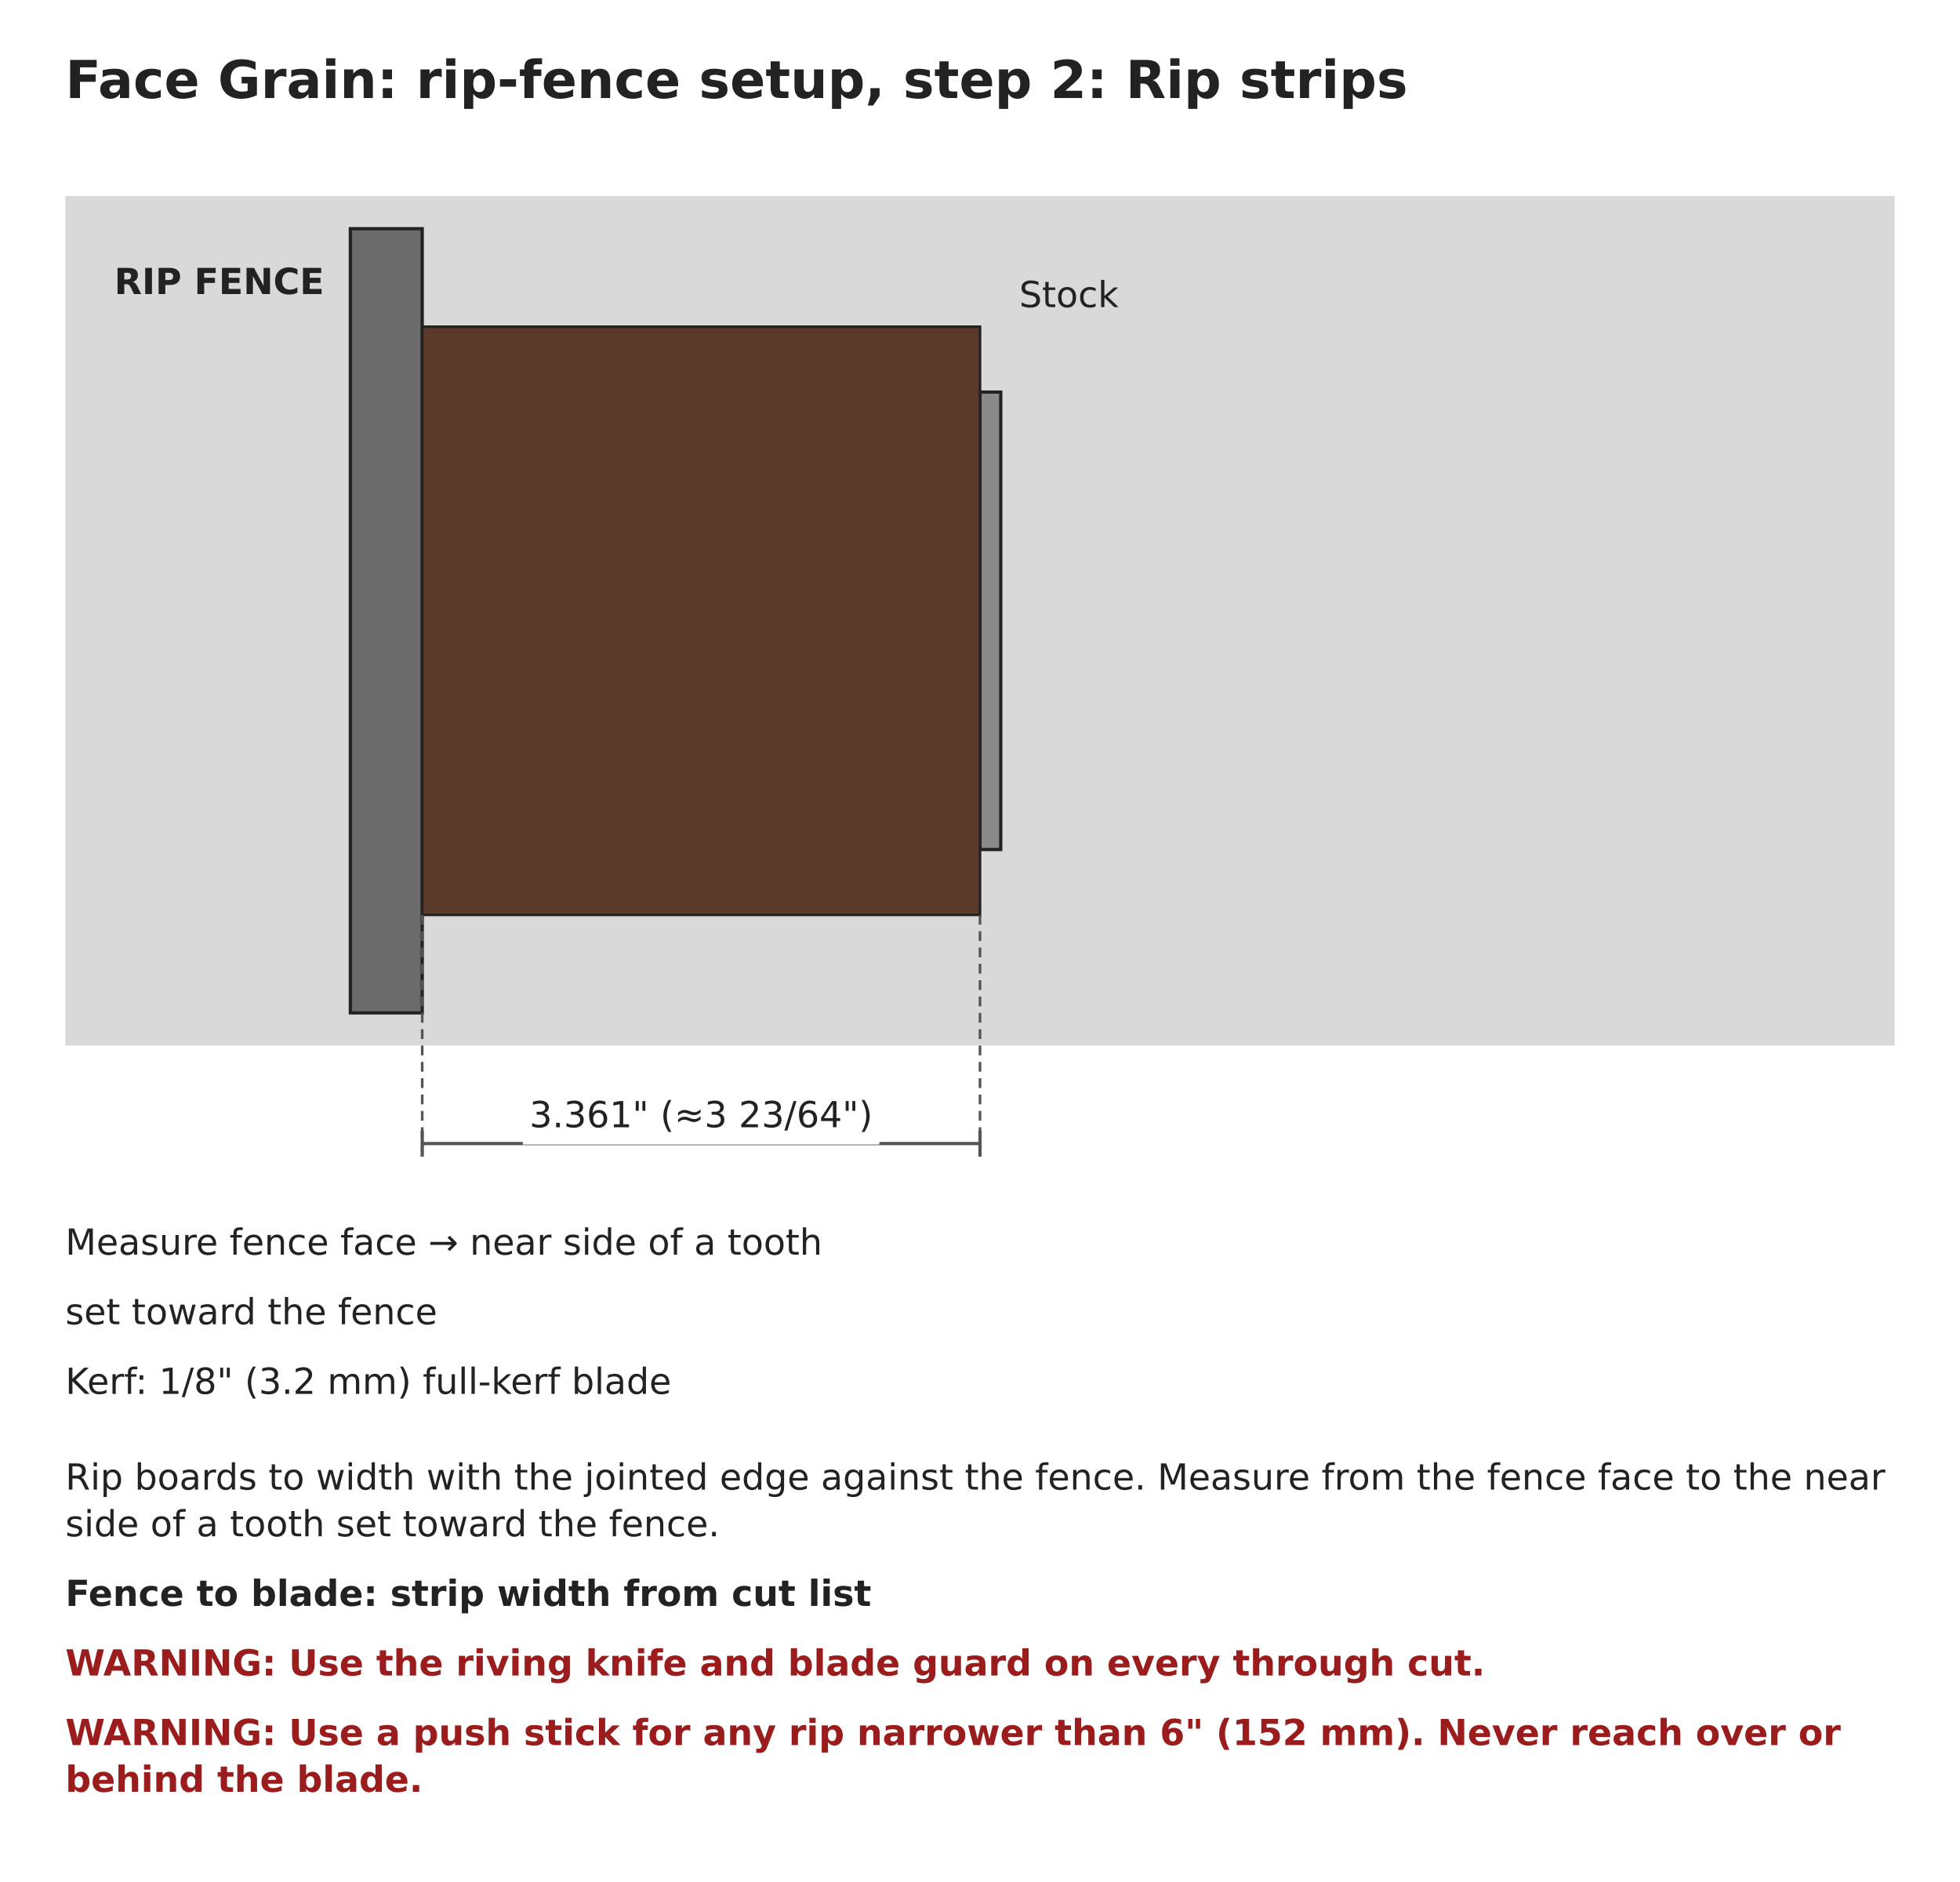
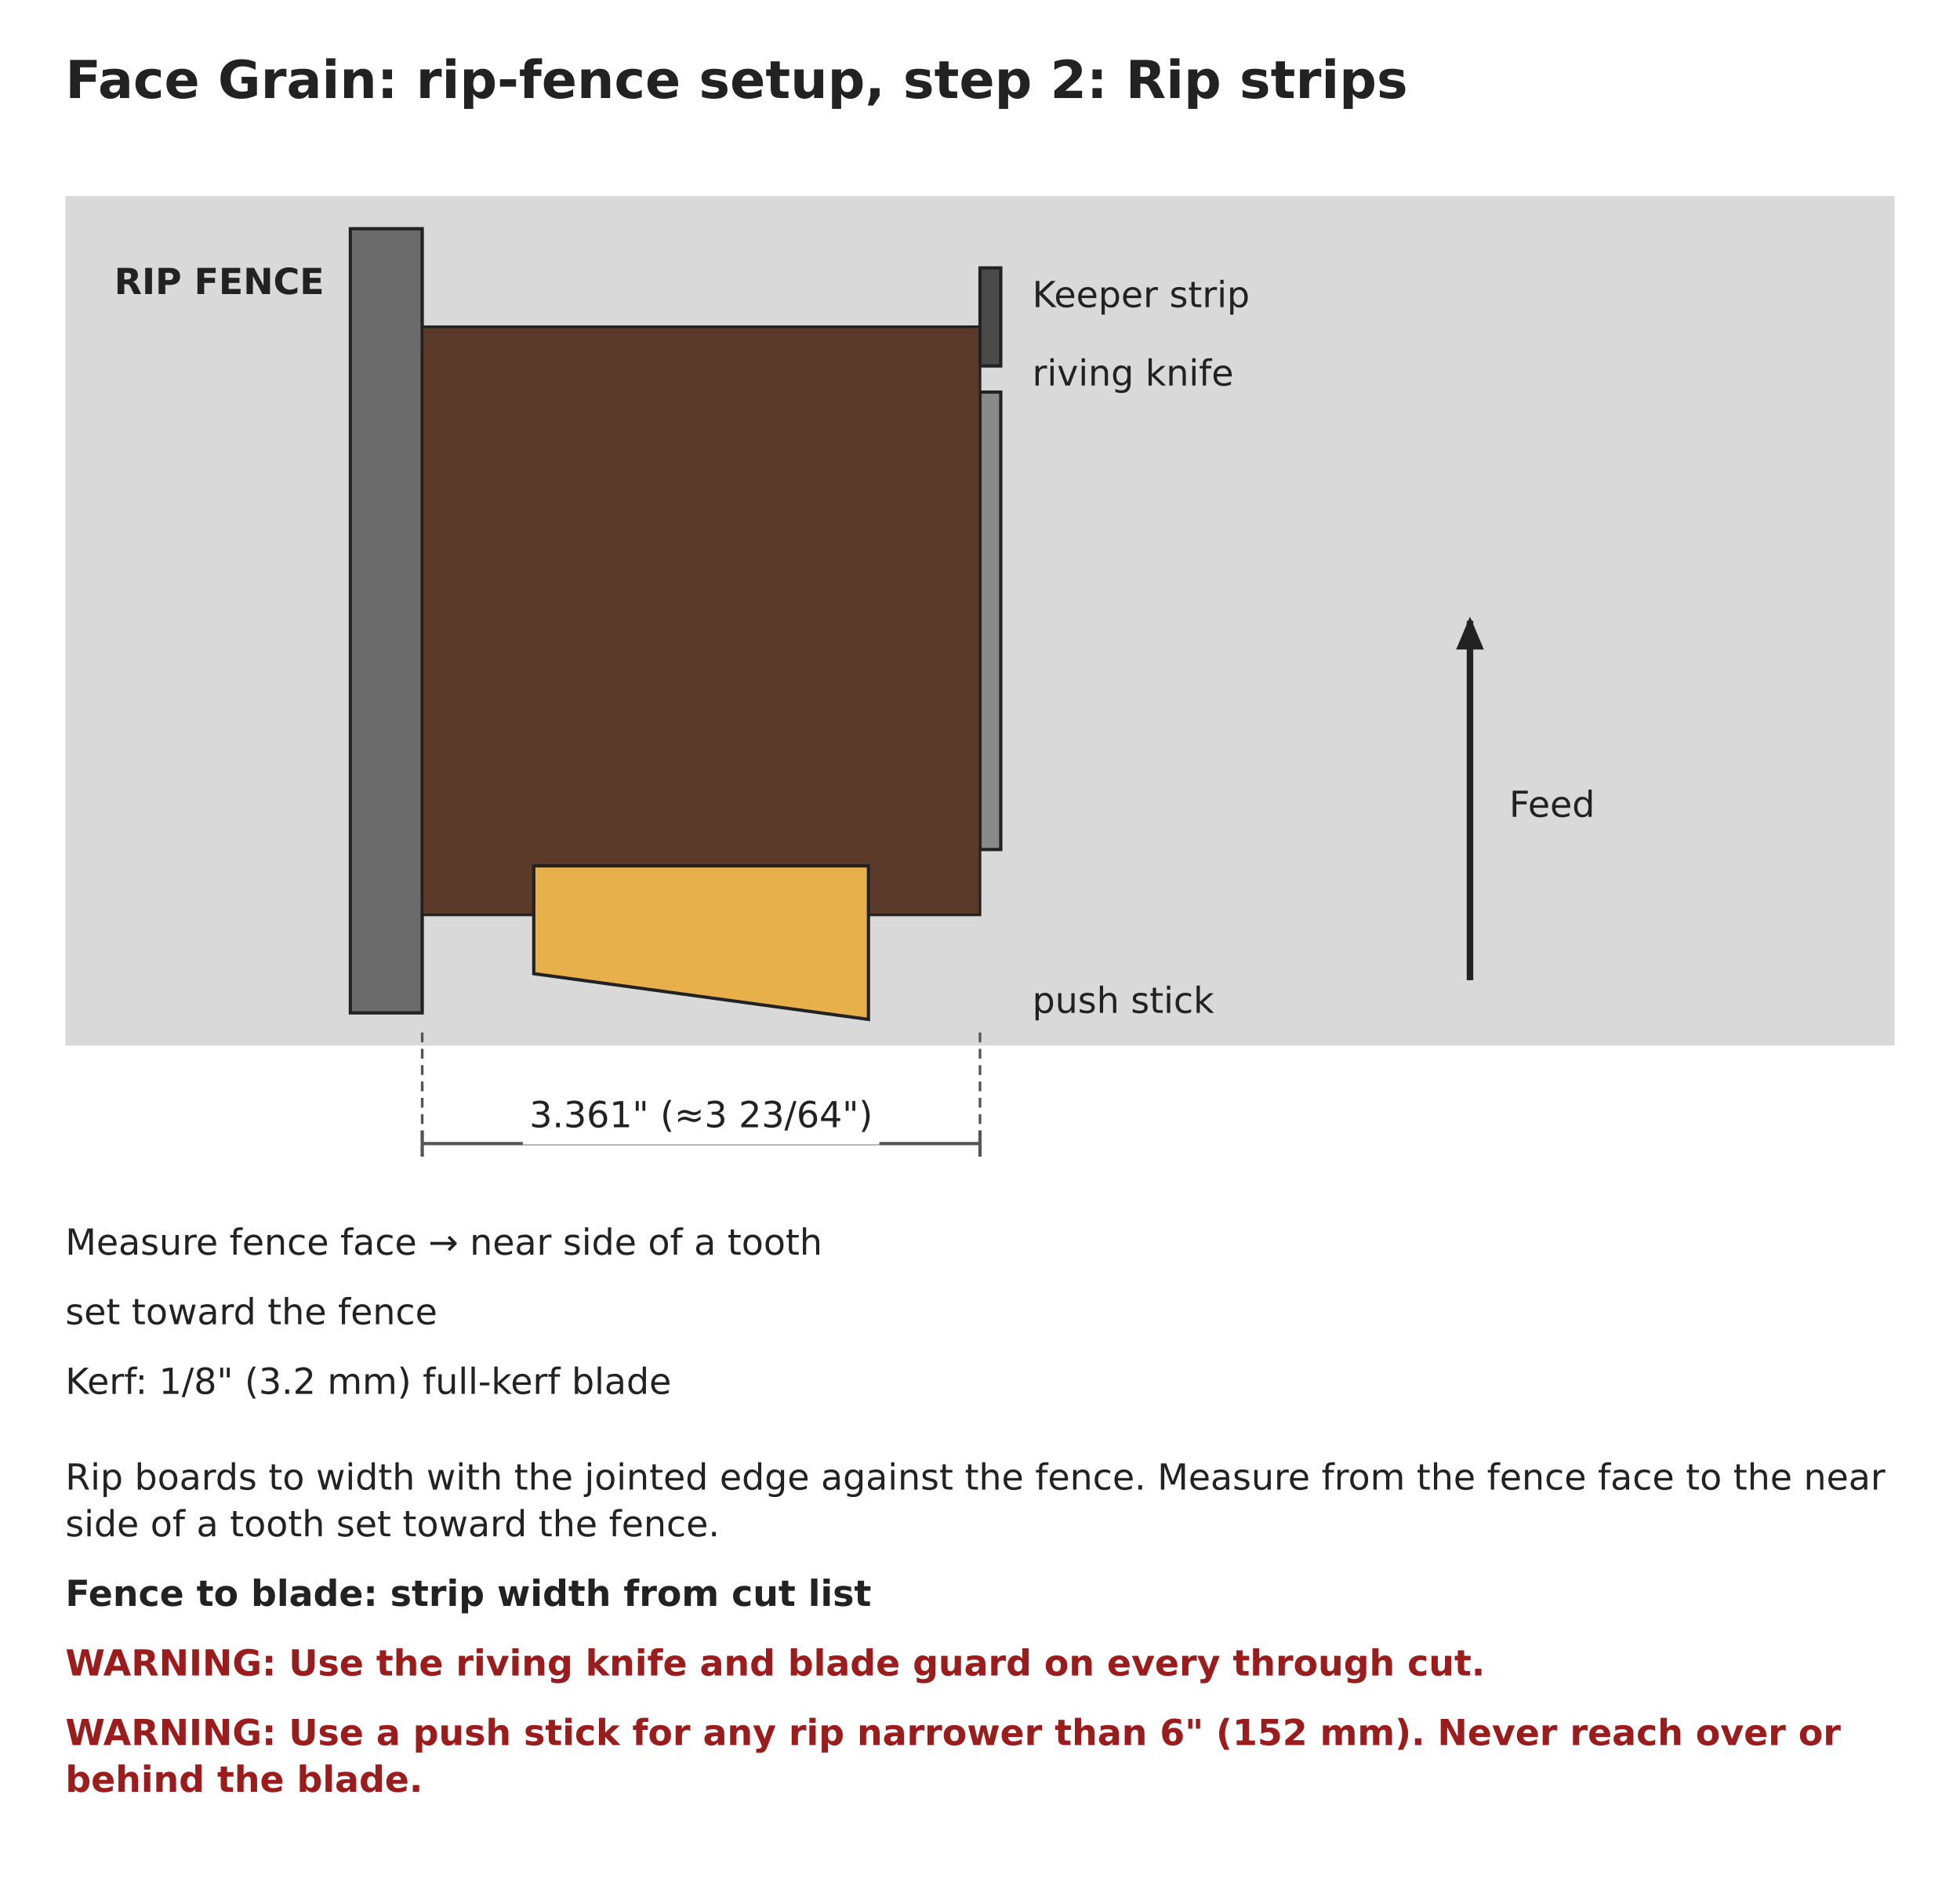
<svg xmlns="http://www.w3.org/2000/svg" width="600" height="576" viewBox="0 0 600 576" data-figure="rip-fence-setup">
  <rect data-bg="1" x="0" y="0" width="600" height="576" fill="#FFFFFF" />
  <text x="20.00" y="30.00" font-family="DejaVu Sans" font-size="16" fill="#222222" font-weight="bold">
    <tspan x="20.00" y="30.00">Face Grain: rip-fence setup, step 2: Rip strips</tspan>
  </text>
  <rect data-panel="saw-table" x="20.00" y="60.00" width="560.00" height="260.00" fill="#D9D9D9" />
  <rect x="300.00" y="120.00" width="6.35" height="140.00" rx="0.00" fill="#8A8A8A" stroke="#222222" stroke-width="1" />
  <rect x="107.25" y="70.00" width="22.00" height="240.00" rx="0.00" fill="#6B6B6B" stroke="#222222" stroke-width="1" />
  <rect x="129.25" y="100.00" width="170.75" height="180.00" rx="0.00" fill="#5B3A29" stroke="#222222" stroke-width="0.8" />
-   <text x="312.00" y="94.00" font-family="DejaVu Sans" font-size="11" fill="#222222">
-     <tspan x="312.00" y="94.00">Stock</tspan>
+   <text x="316.00" y="94.00" font-family="DejaVu Sans" font-size="11" fill="#222222">
+     <tspan x="316.00" y="94.00">Keeper strip</tspan>
+   </text>
+   <rect x="300.00" y="82.00" width="6.35" height="30.00" rx="0.00" fill="#4A4A4A" stroke="#222222" stroke-width="1" />
+   <text x="316.00" y="118.00" font-family="DejaVu Sans" font-size="11" fill="#222222">
+     <tspan x="316.00" y="118.00">riving knife</tspan>
+   </text>
+   <polygon points="163.40,265.00 265.85,265.00 265.85,312.00 163.40,298.00" fill="#E8B04A" stroke="#222222" stroke-width="1" />
+   <text x="316.00" y="310.00" font-family="DejaVu Sans" font-size="11" fill="#222222">
+     <tspan x="316.00" y="310.00">push stick</tspan>
+   </text>
+   <line x1="450.00" y1="300.00" x2="450.00" y2="190.00" stroke="#222222" stroke-width="2" />
+   <polygon points="450.00,190.00 453.50,198.29 446.50,198.29" fill="#222222" stroke="#222222" stroke-width="1" />
+   <text x="462.00" y="250.00" font-family="DejaVu Sans" font-size="11" fill="#222222">
+     <tspan x="462.00" y="250.00">Feed</tspan>
  </text>
  <text x="99.25" y="90.00" font-family="DejaVu Sans" font-size="11" fill="#222222" text-anchor="end" font-weight="bold">
    <tspan x="99.25" y="90.00">RIP FENCE</tspan>
  </text>
-   <line x1="129.25" y1="280.00" x2="129.25" y2="354.00" stroke="#555" stroke-width="0.8" stroke-dasharray="3,2" data-dim="1" />
-   <line x1="300.00" y1="280.00" x2="300.00" y2="354.00" stroke="#555" stroke-width="0.8" stroke-dasharray="3,2" data-dim="1" />
+   <line x1="129.25" y1="316.00" x2="129.25" y2="354.00" stroke="#555" stroke-width="0.8" stroke-dasharray="3,2" data-dim="1" />
+   <line x1="300.00" y1="316.00" x2="300.00" y2="354.00" stroke="#555" stroke-width="0.8" stroke-dasharray="3,2" data-dim="1" />
  <line x1="129.25" y1="350.00" x2="300.00" y2="350.00" stroke="#555" stroke-width="1" data-dim="1" />
  <line x1="129.25" y1="346.00" x2="129.25" y2="354.00" stroke="#555" stroke-width="1" data-dim="1" />
  <line x1="300.00" y1="346.00" x2="300.00" y2="354.00" stroke="#555" stroke-width="1" data-dim="1" />
  <rect data-patch="1" x="160.05" y="332.00" width="109.14" height="18.30" fill="#FFFFFF" />
  <text x="214.62" y="345.00" font-family="DejaVu Sans" font-size="11" fill="#222222" text-anchor="middle" data-dim="1" data-src="cutList.0.text.width">
    <tspan x="214.62" y="345.00">3.361" (≈3 23/64")</tspan>
  </text>
  <text x="20.00" y="384.00" font-family="DejaVu Sans" font-size="11" fill="#222222">
    <tspan x="20.00" y="384.00">Measure fence face → near side of a tooth</tspan>
  </text>
  <text x="20.00" y="405.30" font-family="DejaVu Sans" font-size="11" fill="#222222">
    <tspan x="20.00" y="405.30">set toward the fence</tspan>
  </text>
  <text x="20.00" y="426.60" font-family="DejaVu Sans" font-size="11" fill="#222222">
    <tspan x="20.00" y="426.60">Kerf: 1/8" (3.2 mm) full-kerf blade</tspan>
  </text>
  <text x="20.00" y="455.90" font-family="DejaVu Sans" font-size="11" fill="#222222" data-src="catalog.steps.1.description">
    <tspan x="20.00" y="455.90">Rip boards to width with the jointed edge against the fence. Measure from the fence face to the near</tspan>
    <tspan x="20.00" y="470.20">side of a tooth set toward the fence.</tspan>
  </text>
  <text x="20.00" y="491.50" font-family="DejaVu Sans" font-size="11" fill="#222222" font-weight="bold">
    <tspan x="20.00" y="491.50">Fence to blade: strip width from cut list</tspan>
  </text>
  <text x="20.00" y="512.80" font-family="DejaVu Sans" font-size="11" fill="#9B1C1C" font-weight="bold" data-src="catalog.steps.1.safetyBanners.0">
    <tspan x="20.00" y="512.80">WARNING: Use the riving knife and blade guard on every through cut.</tspan>
  </text>
  <text x="20.00" y="534.10" font-family="DejaVu Sans" font-size="11" fill="#9B1C1C" font-weight="bold" data-src="catalog.steps.1.safetyBanners.1">
    <tspan x="20.00" y="534.10">WARNING: Use a push stick for any rip narrower than 6" (152 mm). Never reach over or</tspan>
    <tspan x="20.00" y="548.40">behind the blade.</tspan>
  </text>
</svg>
